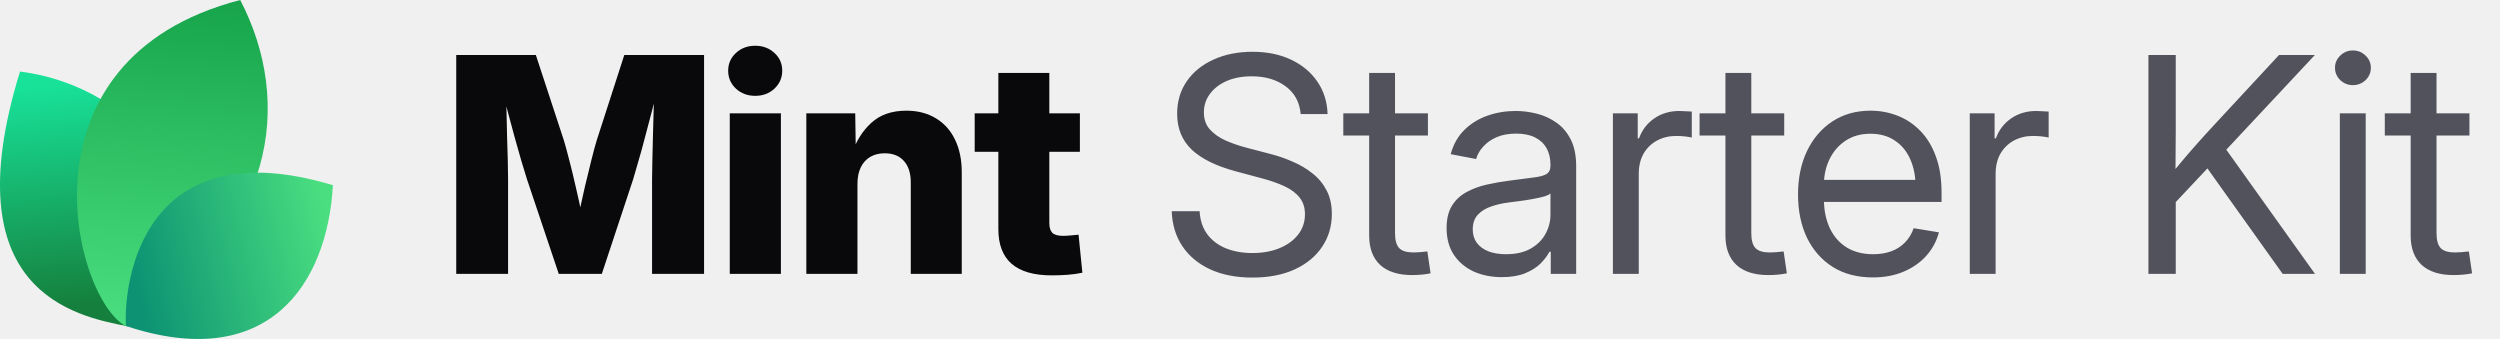
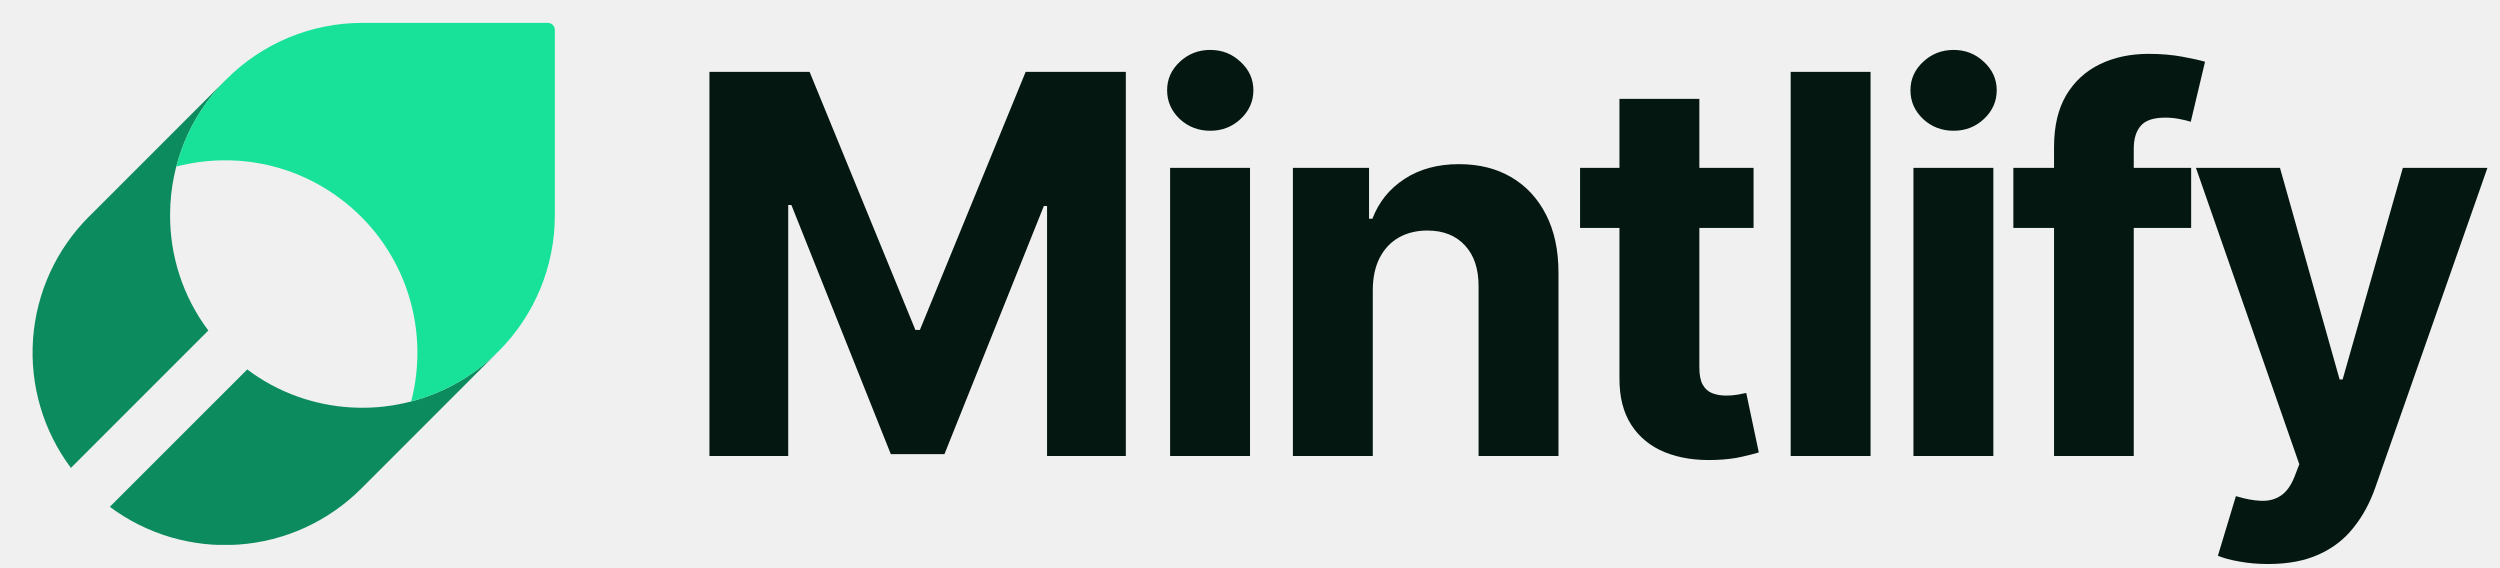
- <svg xmlns="http://www.w3.org/2000/svg" width="177" height="24" viewBox="0 0 177 24" fill="none">
-   <path d="M9.061 23.108C5.268 22.377 -3.391 20.627 1.417 5.064C9.634 6.099 16.973 14.064 9.061 23.108Z" fill="url(#paint0_linear_17557_2020)" />
-   <path d="M8.919 23.094C5.276 21.222 0.784 4.209 17.007 0C20.757 7.193 19.621 16.545 8.919 23.094Z" fill="url(#paint1_linear_17557_2020)" />
-   <path d="M8.914 23.079C8.735 19.882 10.159 9.085 23.57 13.111C23.181 20.123 18.984 26.418 8.914 23.079Z" fill="url(#paint2_linear_17557_2020)" />
-   <path d="M32.301 19.392V3.894H37.938L39.925 9.948C40.036 10.315 40.164 10.787 40.31 11.362C40.462 11.938 40.611 12.552 40.757 13.204C40.91 13.855 41.048 14.483 41.173 15.086C41.305 15.682 41.412 16.192 41.495 16.615H40.695C40.771 16.192 40.871 15.682 40.996 15.086C41.128 14.49 41.267 13.866 41.412 13.214C41.565 12.562 41.714 11.948 41.86 11.373C42.005 10.79 42.133 10.315 42.244 9.948L44.2 3.894H49.848V19.392H46.166V12.704C46.166 12.357 46.173 11.917 46.187 11.383C46.2 10.849 46.214 10.27 46.228 9.646C46.249 9.022 46.266 8.391 46.28 7.753C46.301 7.115 46.311 6.519 46.311 5.964H46.623C46.485 6.561 46.332 7.181 46.166 7.826C45.999 8.471 45.833 9.102 45.666 9.719C45.507 10.336 45.351 10.901 45.198 11.414C45.053 11.928 44.928 12.357 44.824 12.704L42.608 19.392H39.561L37.314 12.704C37.203 12.357 37.072 11.928 36.919 11.414C36.773 10.901 36.614 10.34 36.441 9.729C36.274 9.112 36.104 8.481 35.931 7.836C35.764 7.192 35.608 6.567 35.463 5.964H35.827C35.834 6.512 35.844 7.105 35.858 7.743C35.872 8.374 35.886 9.005 35.9 9.636C35.92 10.26 35.938 10.839 35.952 11.373C35.965 11.907 35.972 12.351 35.972 12.704V19.392H32.301ZM51.668 19.392V8.024H55.288V19.392H51.668ZM53.468 6.786C52.927 6.786 52.473 6.616 52.105 6.276C51.738 5.93 51.554 5.507 51.554 5.007C51.554 4.508 51.738 4.088 52.105 3.749C52.473 3.409 52.927 3.239 53.468 3.239C54.009 3.239 54.463 3.409 54.83 3.749C55.198 4.082 55.382 4.501 55.382 5.007C55.382 5.507 55.198 5.93 54.83 6.276C54.463 6.616 54.009 6.786 53.468 6.786ZM60.708 13.027V19.392H57.088V8.024H60.551L60.593 10.967H60.281C60.593 10.024 61.061 9.268 61.685 8.7C62.309 8.124 63.138 7.836 64.171 7.836C64.975 7.836 65.672 8.017 66.262 8.377C66.851 8.731 67.302 9.234 67.614 9.885C67.933 10.537 68.092 11.307 68.092 12.194V19.392H64.483V12.912C64.483 12.26 64.32 11.754 63.994 11.394C63.675 11.033 63.221 10.853 62.632 10.853C62.25 10.853 61.914 10.936 61.623 11.102C61.332 11.269 61.106 11.515 60.947 11.841C60.787 12.16 60.708 12.555 60.708 13.027ZM76.456 8.024V10.749H69.008V8.024H76.456ZM70.683 5.163H74.292V15.783C74.292 16.102 74.361 16.334 74.5 16.48C74.646 16.625 74.899 16.698 75.259 16.698C75.405 16.698 75.596 16.688 75.831 16.667C76.074 16.646 76.251 16.629 76.362 16.615L76.632 19.309C76.313 19.378 75.963 19.427 75.582 19.455C75.207 19.482 74.836 19.496 74.469 19.496C73.2 19.496 72.25 19.222 71.619 18.674C70.995 18.127 70.683 17.308 70.683 16.22V5.163Z" fill="#09090B" />
-   <path d="M88.667 19.652C87.523 19.652 86.528 19.458 85.682 19.07C84.843 18.681 84.188 18.137 83.716 17.437C83.245 16.736 82.992 15.908 82.957 14.951H84.933C84.968 15.596 85.148 16.14 85.474 16.584C85.8 17.021 86.24 17.354 86.795 17.582C87.35 17.804 87.974 17.915 88.667 17.915C89.388 17.915 90.026 17.801 90.581 17.572C91.143 17.343 91.583 17.024 91.902 16.615C92.228 16.199 92.391 15.717 92.391 15.169C92.391 14.698 92.266 14.306 92.017 13.994C91.767 13.675 91.413 13.408 90.956 13.193C90.498 12.978 89.954 12.787 89.323 12.621L87.502 12.132C86.123 11.765 85.082 11.255 84.382 10.603C83.689 9.944 83.342 9.095 83.342 8.055C83.342 7.174 83.571 6.404 84.028 5.746C84.486 5.087 85.117 4.577 85.921 4.217C86.726 3.849 87.645 3.666 88.678 3.666C89.718 3.666 90.63 3.853 91.413 4.227C92.204 4.602 92.824 5.122 93.275 5.787C93.726 6.446 93.965 7.209 93.993 8.076H92.089C92.013 7.23 91.656 6.574 91.018 6.11C90.387 5.638 89.586 5.403 88.615 5.403C87.95 5.403 87.36 5.513 86.847 5.735C86.341 5.957 85.946 6.262 85.661 6.651C85.377 7.032 85.235 7.469 85.235 7.961C85.235 8.447 85.377 8.849 85.661 9.168C85.946 9.48 86.317 9.74 86.774 9.948C87.232 10.149 87.724 10.319 88.251 10.457L89.884 10.884C90.439 11.023 90.977 11.206 91.496 11.435C92.023 11.657 92.495 11.934 92.911 12.267C93.334 12.593 93.67 12.995 93.92 13.474C94.17 13.945 94.294 14.504 94.294 15.149C94.294 16.015 94.066 16.788 93.608 17.468C93.157 18.148 92.512 18.681 91.673 19.07C90.834 19.458 89.832 19.652 88.667 19.652ZM101.097 8.024V9.594H95.106V8.024H101.097ZM96.937 5.163H98.767V16.521C98.767 17 98.865 17.347 99.059 17.562C99.26 17.77 99.6 17.874 100.078 17.874C100.21 17.874 100.366 17.867 100.546 17.853C100.733 17.832 100.903 17.815 101.056 17.801L101.285 19.351C101.097 19.392 100.886 19.423 100.65 19.444C100.414 19.465 100.189 19.475 99.974 19.475C98.996 19.475 98.244 19.236 97.717 18.758C97.197 18.272 96.937 17.579 96.937 16.677V5.163ZM106.33 19.621C105.595 19.621 104.932 19.489 104.343 19.226C103.754 18.955 103.285 18.564 102.939 18.05C102.592 17.53 102.419 16.896 102.419 16.147C102.419 15.495 102.547 14.965 102.804 14.556C103.06 14.146 103.403 13.828 103.833 13.599C104.263 13.363 104.742 13.186 105.269 13.068C105.796 12.95 106.333 12.857 106.881 12.787C107.574 12.69 108.132 12.617 108.555 12.569C108.978 12.52 109.287 12.441 109.481 12.33C109.675 12.212 109.772 12.014 109.772 11.737V11.654C109.772 11.203 109.679 10.815 109.492 10.489C109.311 10.163 109.041 9.91 108.68 9.729C108.32 9.549 107.872 9.459 107.338 9.459C106.805 9.459 106.34 9.546 105.945 9.719C105.556 9.892 105.241 10.118 104.998 10.395C104.755 10.665 104.593 10.953 104.509 11.258L102.71 10.915C102.897 10.222 103.22 9.65 103.677 9.199C104.135 8.748 104.679 8.412 105.31 8.19C105.941 7.968 106.607 7.857 107.307 7.857C107.8 7.857 108.295 7.92 108.795 8.044C109.301 8.169 109.765 8.381 110.188 8.679C110.611 8.97 110.951 9.369 111.208 9.875C111.464 10.374 111.593 11.005 111.593 11.768V19.392H109.793V17.822H109.7C109.568 18.085 109.363 18.359 109.086 18.643C108.809 18.921 108.444 19.153 107.994 19.34C107.543 19.527 106.988 19.621 106.33 19.621ZM106.621 17.998C107.321 17.998 107.904 17.867 108.368 17.603C108.84 17.333 109.19 16.986 109.419 16.563C109.654 16.133 109.772 15.682 109.772 15.211V13.692C109.703 13.769 109.554 13.841 109.325 13.911C109.096 13.973 108.829 14.032 108.524 14.088C108.226 14.143 107.921 14.192 107.609 14.233C107.304 14.275 107.033 14.309 106.798 14.337C106.354 14.393 105.938 14.49 105.549 14.628C105.168 14.76 104.86 14.954 104.624 15.211C104.388 15.467 104.27 15.811 104.27 16.241C104.27 16.615 104.367 16.934 104.561 17.198C104.762 17.461 105.04 17.662 105.393 17.801C105.747 17.933 106.156 17.998 106.621 17.998ZM114.193 19.392V8.024H115.951V9.792H116.045C116.253 9.209 116.61 8.741 117.116 8.388C117.622 8.034 118.219 7.857 118.905 7.857C119.058 7.857 119.217 7.864 119.384 7.878C119.55 7.885 119.682 7.892 119.779 7.899V9.74C119.716 9.719 119.578 9.695 119.363 9.667C119.155 9.639 118.922 9.625 118.666 9.625C118.174 9.625 117.726 9.733 117.324 9.948C116.922 10.163 116.603 10.471 116.367 10.874C116.138 11.276 116.024 11.758 116.024 12.319V19.392H114.193ZM126.322 8.024V9.594H120.33V8.024H126.322ZM122.161 5.163H123.992V16.521C123.992 17 124.089 17.347 124.283 17.562C124.484 17.77 124.824 17.874 125.302 17.874C125.434 17.874 125.59 17.867 125.77 17.853C125.958 17.832 126.127 17.815 126.28 17.801L126.509 19.351C126.322 19.392 126.11 19.423 125.874 19.444C125.639 19.465 125.413 19.475 125.198 19.475C124.221 19.475 123.468 19.236 122.941 18.758C122.421 18.272 122.161 17.579 122.161 16.677V5.163ZM132.604 19.642C131.502 19.642 130.555 19.396 129.765 18.903C128.974 18.404 128.364 17.714 127.934 16.834C127.511 15.946 127.3 14.927 127.3 13.775C127.3 12.611 127.511 11.584 127.934 10.697C128.364 9.802 128.964 9.102 129.734 8.596C130.51 8.089 131.408 7.836 132.428 7.836C133.1 7.836 133.738 7.954 134.341 8.19C134.952 8.426 135.489 8.783 135.954 9.261C136.425 9.74 136.793 10.343 137.056 11.071C137.327 11.792 137.462 12.645 137.462 13.63V14.296H128.433V12.735H136.463L135.631 13.297C135.631 12.541 135.506 11.876 135.257 11.3C135.007 10.725 134.643 10.277 134.165 9.958C133.686 9.632 133.107 9.469 132.428 9.469C131.748 9.469 131.162 9.632 130.67 9.958C130.177 10.284 129.796 10.725 129.526 11.279C129.262 11.827 129.13 12.441 129.13 13.12V14.046C129.13 14.864 129.273 15.572 129.557 16.168C129.841 16.757 130.243 17.211 130.763 17.53C131.283 17.842 131.901 17.998 132.615 17.998C133.093 17.998 133.523 17.929 133.905 17.79C134.293 17.645 134.619 17.433 134.882 17.156C135.153 16.879 135.354 16.546 135.486 16.157L137.275 16.449C137.108 17.08 136.81 17.634 136.38 18.113C135.95 18.591 135.413 18.966 134.768 19.236C134.123 19.507 133.402 19.642 132.604 19.642ZM139.459 19.392V8.024H141.217V9.792H141.311C141.519 9.209 141.876 8.741 142.382 8.388C142.888 8.034 143.485 7.857 144.171 7.857C144.324 7.857 144.483 7.864 144.649 7.878C144.816 7.885 144.948 7.892 145.045 7.899V9.74C144.982 9.719 144.844 9.695 144.629 9.667C144.421 9.639 144.188 9.625 143.932 9.625C143.439 9.625 142.992 9.733 142.59 9.948C142.188 10.163 141.869 10.471 141.633 10.874C141.404 11.276 141.29 11.758 141.29 12.319V19.392H139.459ZM153.429 14.961V12.715C153.783 12.257 154.136 11.82 154.49 11.404C154.844 10.981 155.204 10.565 155.572 10.156C155.939 9.74 156.314 9.327 156.695 8.918L161.355 3.894H163.893L157.277 10.967H157.184L153.429 14.961ZM152.108 19.392V3.894H154.043V9.241L154.022 12.559L154.043 13.505V19.392H152.108ZM161.615 19.392L155.967 11.477L157.173 9.969L163.903 19.392H161.615ZM165.661 19.392V8.024H167.492V19.392H165.661ZM166.587 6.027C166.24 6.027 165.942 5.909 165.692 5.673C165.443 5.43 165.318 5.139 165.318 4.799C165.318 4.459 165.443 4.172 165.692 3.936C165.942 3.693 166.24 3.572 166.587 3.572C166.934 3.572 167.232 3.693 167.482 3.936C167.731 4.172 167.856 4.459 167.856 4.799C167.856 5.139 167.731 5.43 167.482 5.673C167.232 5.909 166.934 6.027 166.587 6.027ZM174.836 8.024V9.594H168.844V8.024H174.836ZM170.675 5.163H172.506V16.521C172.506 17 172.603 17.347 172.797 17.562C172.998 17.77 173.338 17.874 173.816 17.874C173.948 17.874 174.104 17.867 174.284 17.853C174.472 17.832 174.641 17.815 174.794 17.801L175.023 19.351C174.836 19.392 174.624 19.423 174.388 19.444C174.153 19.465 173.927 19.475 173.712 19.475C172.735 19.475 171.982 19.236 171.455 18.758C170.935 18.272 170.675 17.579 170.675 16.677V5.163Z" fill="#52525C" />
+ <svg xmlns="http://www.w3.org/2000/svg" width="2840" height="645" viewBox="0 0 2840 645" fill="none">
+   <g clip-path="url(#clip0_3851_2)">
+     <path d="M805.926 81.636H919.705L1039.88 374.818H1044.99L1165.16 81.636H1278.94V518H1189.45V233.98H1185.83L1072.9 515.869H1011.96L899.037 232.915H895.415V518H805.926V81.636ZM1329.25 518V190.727H1420.01V518H1329.25ZM1374.84 148.54C1361.35 148.54 1349.77 144.065 1340.11 135.116C1330.59 126.026 1325.84 115.159 1325.84 102.517C1325.84 90.017 1330.59 79.293 1340.11 70.344C1349.77 61.253 1361.35 56.707 1374.84 56.707C1388.34 56.707 1399.84 61.253 1409.36 70.344C1419.02 79.293 1423.85 90.017 1423.85 102.517C1423.85 115.159 1419.02 126.026 1409.36 135.116C1399.84 144.065 1388.34 148.54 1374.84 148.54ZM1559.49 328.795V518H1468.72V190.727H1555.23V248.469H1559.06C1566.31 229.435 1578.45 214.378 1595.5 203.298C1612.54 192.077 1633.21 186.466 1657.5 186.466C1680.23 186.466 1700.04 191.437 1716.95 201.381C1733.85 211.324 1746.99 225.528 1756.36 243.994C1765.74 262.318 1770.43 284.193 1770.43 309.619V518H1679.66V325.812C1679.8 305.784 1674.69 290.159 1664.32 278.938C1653.95 267.574 1639.67 261.892 1621.49 261.892C1609.28 261.892 1598.48 264.52 1589.11 269.776C1579.87 275.031 1572.63 282.702 1567.37 292.787C1562.26 302.73 1559.63 314.733 1559.49 328.795ZM1992.04 190.727V258.909H1794.95V190.727H1992.04ZM1839.7 112.318H1930.46V417.432C1930.46 425.812 1931.74 432.347 1934.3 437.034C1936.86 441.58 1940.41 444.776 1944.95 446.622C1949.64 448.469 1955.04 449.392 1961.15 449.392C1965.41 449.392 1969.67 449.037 1973.93 448.327C1978.19 447.474 1981.46 446.835 1983.73 446.409L1998.01 513.952C1993.46 515.372 1987.07 517.006 1978.83 518.852C1970.59 520.841 1960.58 522.048 1948.79 522.474C1926.91 523.327 1907.74 520.415 1891.26 513.739C1874.92 507.062 1862.21 496.693 1853.12 482.631C1844.03 468.568 1839.55 450.812 1839.7 429.364V112.318ZM2124.97 81.636V518H2034.2V81.636H2124.97ZM2173.67 518V190.727H2264.44V518H2173.67ZM2219.27 148.54C2205.78 148.54 2194.2 144.065 2184.54 135.116C2175.02 126.026 2170.27 115.159 2170.27 102.517C2170.27 90.017 2175.02 79.293 2184.54 70.344C2194.2 61.253 2205.78 56.707 2219.27 56.707C2232.77 56.707 2244.27 61.253 2253.79 70.344C2263.45 79.293 2268.28 90.017 2268.28 102.517C2268.28 115.159 2263.45 126.026 2253.79 135.116C2244.27 144.065 2232.77 148.54 2219.27 148.54ZM2489.15 190.727V258.909H2287.16V190.727H2489.15ZM2333.39 518V167.077C2333.39 143.355 2338.01 123.682 2347.24 108.057C2356.62 92.432 2369.4 80.713 2385.59 72.9C2401.79 65.088 2420.18 61.182 2440.78 61.182C2454.7 61.182 2467.41 62.247 2478.92 64.378C2490.57 66.508 2499.23 68.426 2504.91 70.131L2488.72 138.312C2485.17 137.176 2480.76 136.111 2475.51 135.116C2470.4 134.122 2465.14 133.625 2459.74 133.625C2446.39 133.625 2437.09 136.75 2431.83 143C2426.57 149.108 2423.95 157.702 2423.95 168.781V518H2333.39ZM2576.63 640.727C2565.13 640.727 2554.33 639.804 2544.25 637.957C2534.3 636.253 2526.07 634.051 2519.53 631.352L2539.99 563.597C2550.64 566.864 2560.23 568.639 2568.75 568.923C2577.41 569.207 2584.87 567.219 2591.12 562.957C2597.51 558.696 2602.7 551.452 2606.68 541.224L2612 527.375L2494.6 190.727H2590.06L2657.81 431.068H2661.22L2729.62 190.727H2825.71L2698.51 553.369C2692.4 570.983 2684.09 586.324 2673.58 599.392C2663.21 612.602 2650.07 622.759 2634.16 629.861C2618.25 637.105 2599.08 640.727 2576.63 640.727Z" fill="#041811" />
+     <g clip-path="url(#clip1_3851_2)">
+       <path d="M193.24 242.372C193.655 185.901 216.05 131.812 255.676 91.576H255.603L102.617 244.562H102.69C102.121 245.01 101.584 245.499 101.083 246.023C63.877 283.18 41.32 332.509 37.551 384.957C33.781 437.405 49.053 489.453 80.564 531.548L235.083 377.029L236.69 375.495C207.89 337.143 192.611 290.329 193.24 242.372Z" fill="#0C8C5E" />
+       <path d="M564.716 400.689C535.436 429.384 498.681 449.275 458.643 458.094C418.605 466.912 376.895 464.303 338.268 450.564C317.673 443.253 298.317 432.837 280.87 419.675L279.264 421.282L124.744 575.728C166.857 607.16 218.877 622.384 271.291 618.616C323.705 614.848 373.012 592.34 410.197 555.208L411.73 553.675L564.716 400.689Z" fill="#0C8C5E" />
+       <path d="M630.291 244.562V34C630.291 29.582 626.709 26 622.291 26H411.729C383.024 25.971 354.597 31.614 328.079 42.605C301.562 53.595 277.477 69.716 257.209 90.043L255.676 91.576C228.96 118.698 209.845 152.369 200.25 189.21C217.62 184.712 235.47 182.333 253.412 182.126C301.371 181.562 348.172 196.863 386.535 225.649C421.014 251.362 447.109 286.706 461.531 327.226C476.23 368.642 478.163 413.515 467.081 456.041C503.929 446.462 537.603 427.345 564.715 400.616L566.249 399.155C586.583 378.878 602.71 354.782 613.7 328.251C624.691 301.721 630.329 273.279 630.291 244.562Z" fill="#18E299" />
+     </g>
+   </g>
  <defs>
-     <linearGradient id="paint0_linear_17557_2020" x1="3.776" y1="5.916" x2="5.232" y2="21.559" gradientUnits="userSpaceOnUse">
-       <stop stop-color="#18E299" />
-       <stop offset="1" stop-color="#15803D" />
-     </linearGradient>
-     <linearGradient id="paint1_linear_17557_2020" x1="12.171" y1="-0.718" x2="10.19" y2="22.983" gradientUnits="userSpaceOnUse">
-       <stop stop-color="#16A34A" />
-       <stop offset="1" stop-color="#4ADE80" />
-     </linearGradient>
-     <linearGradient id="paint2_linear_17557_2020" x1="23.133" y1="15.353" x2="9.338" y2="18.52" gradientUnits="userSpaceOnUse">
-       <stop stop-color="#4ADE80" />
-       <stop offset="1" stop-color="#0D9373" />
-     </linearGradient>
+     <clipPath id="clip0_3851_2">
+       <rect width="2840" height="645" fill="white" />
+     </clipPath>
+     <clipPath id="clip1_3851_2">
+       <rect width="593" height="593" fill="white" transform="translate(37 26)" />
+     </clipPath>
  </defs>
</svg>
